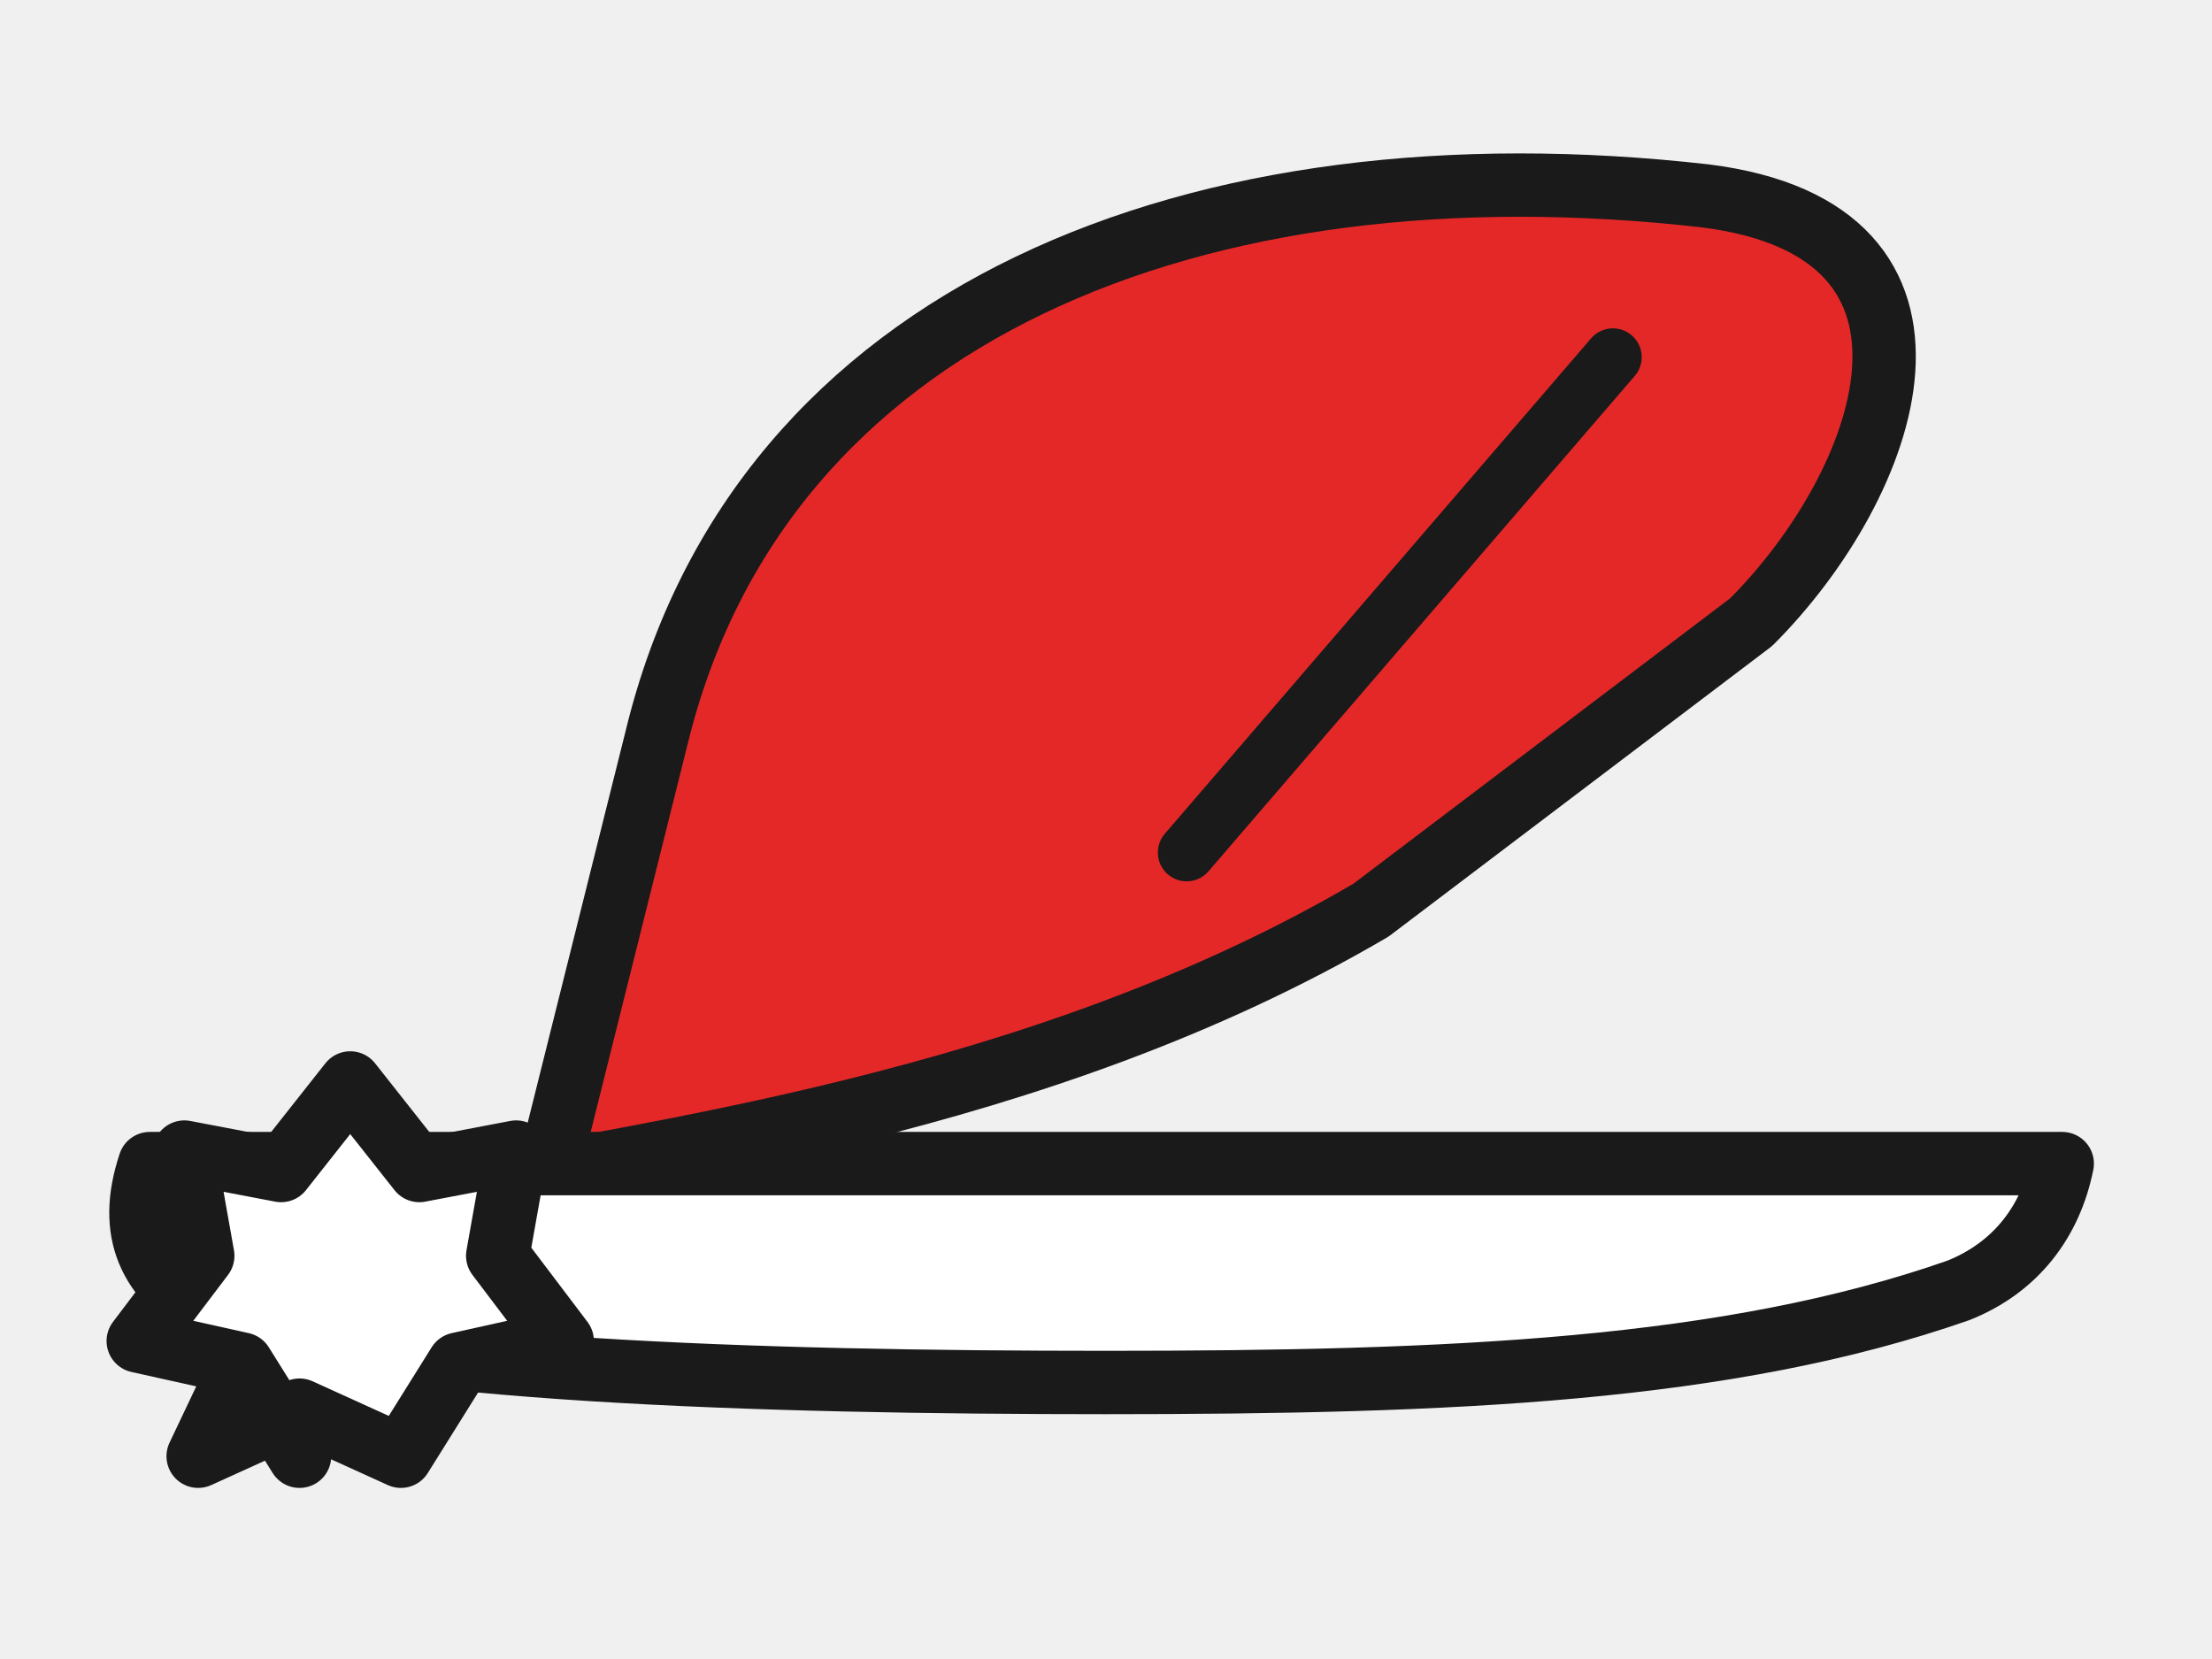
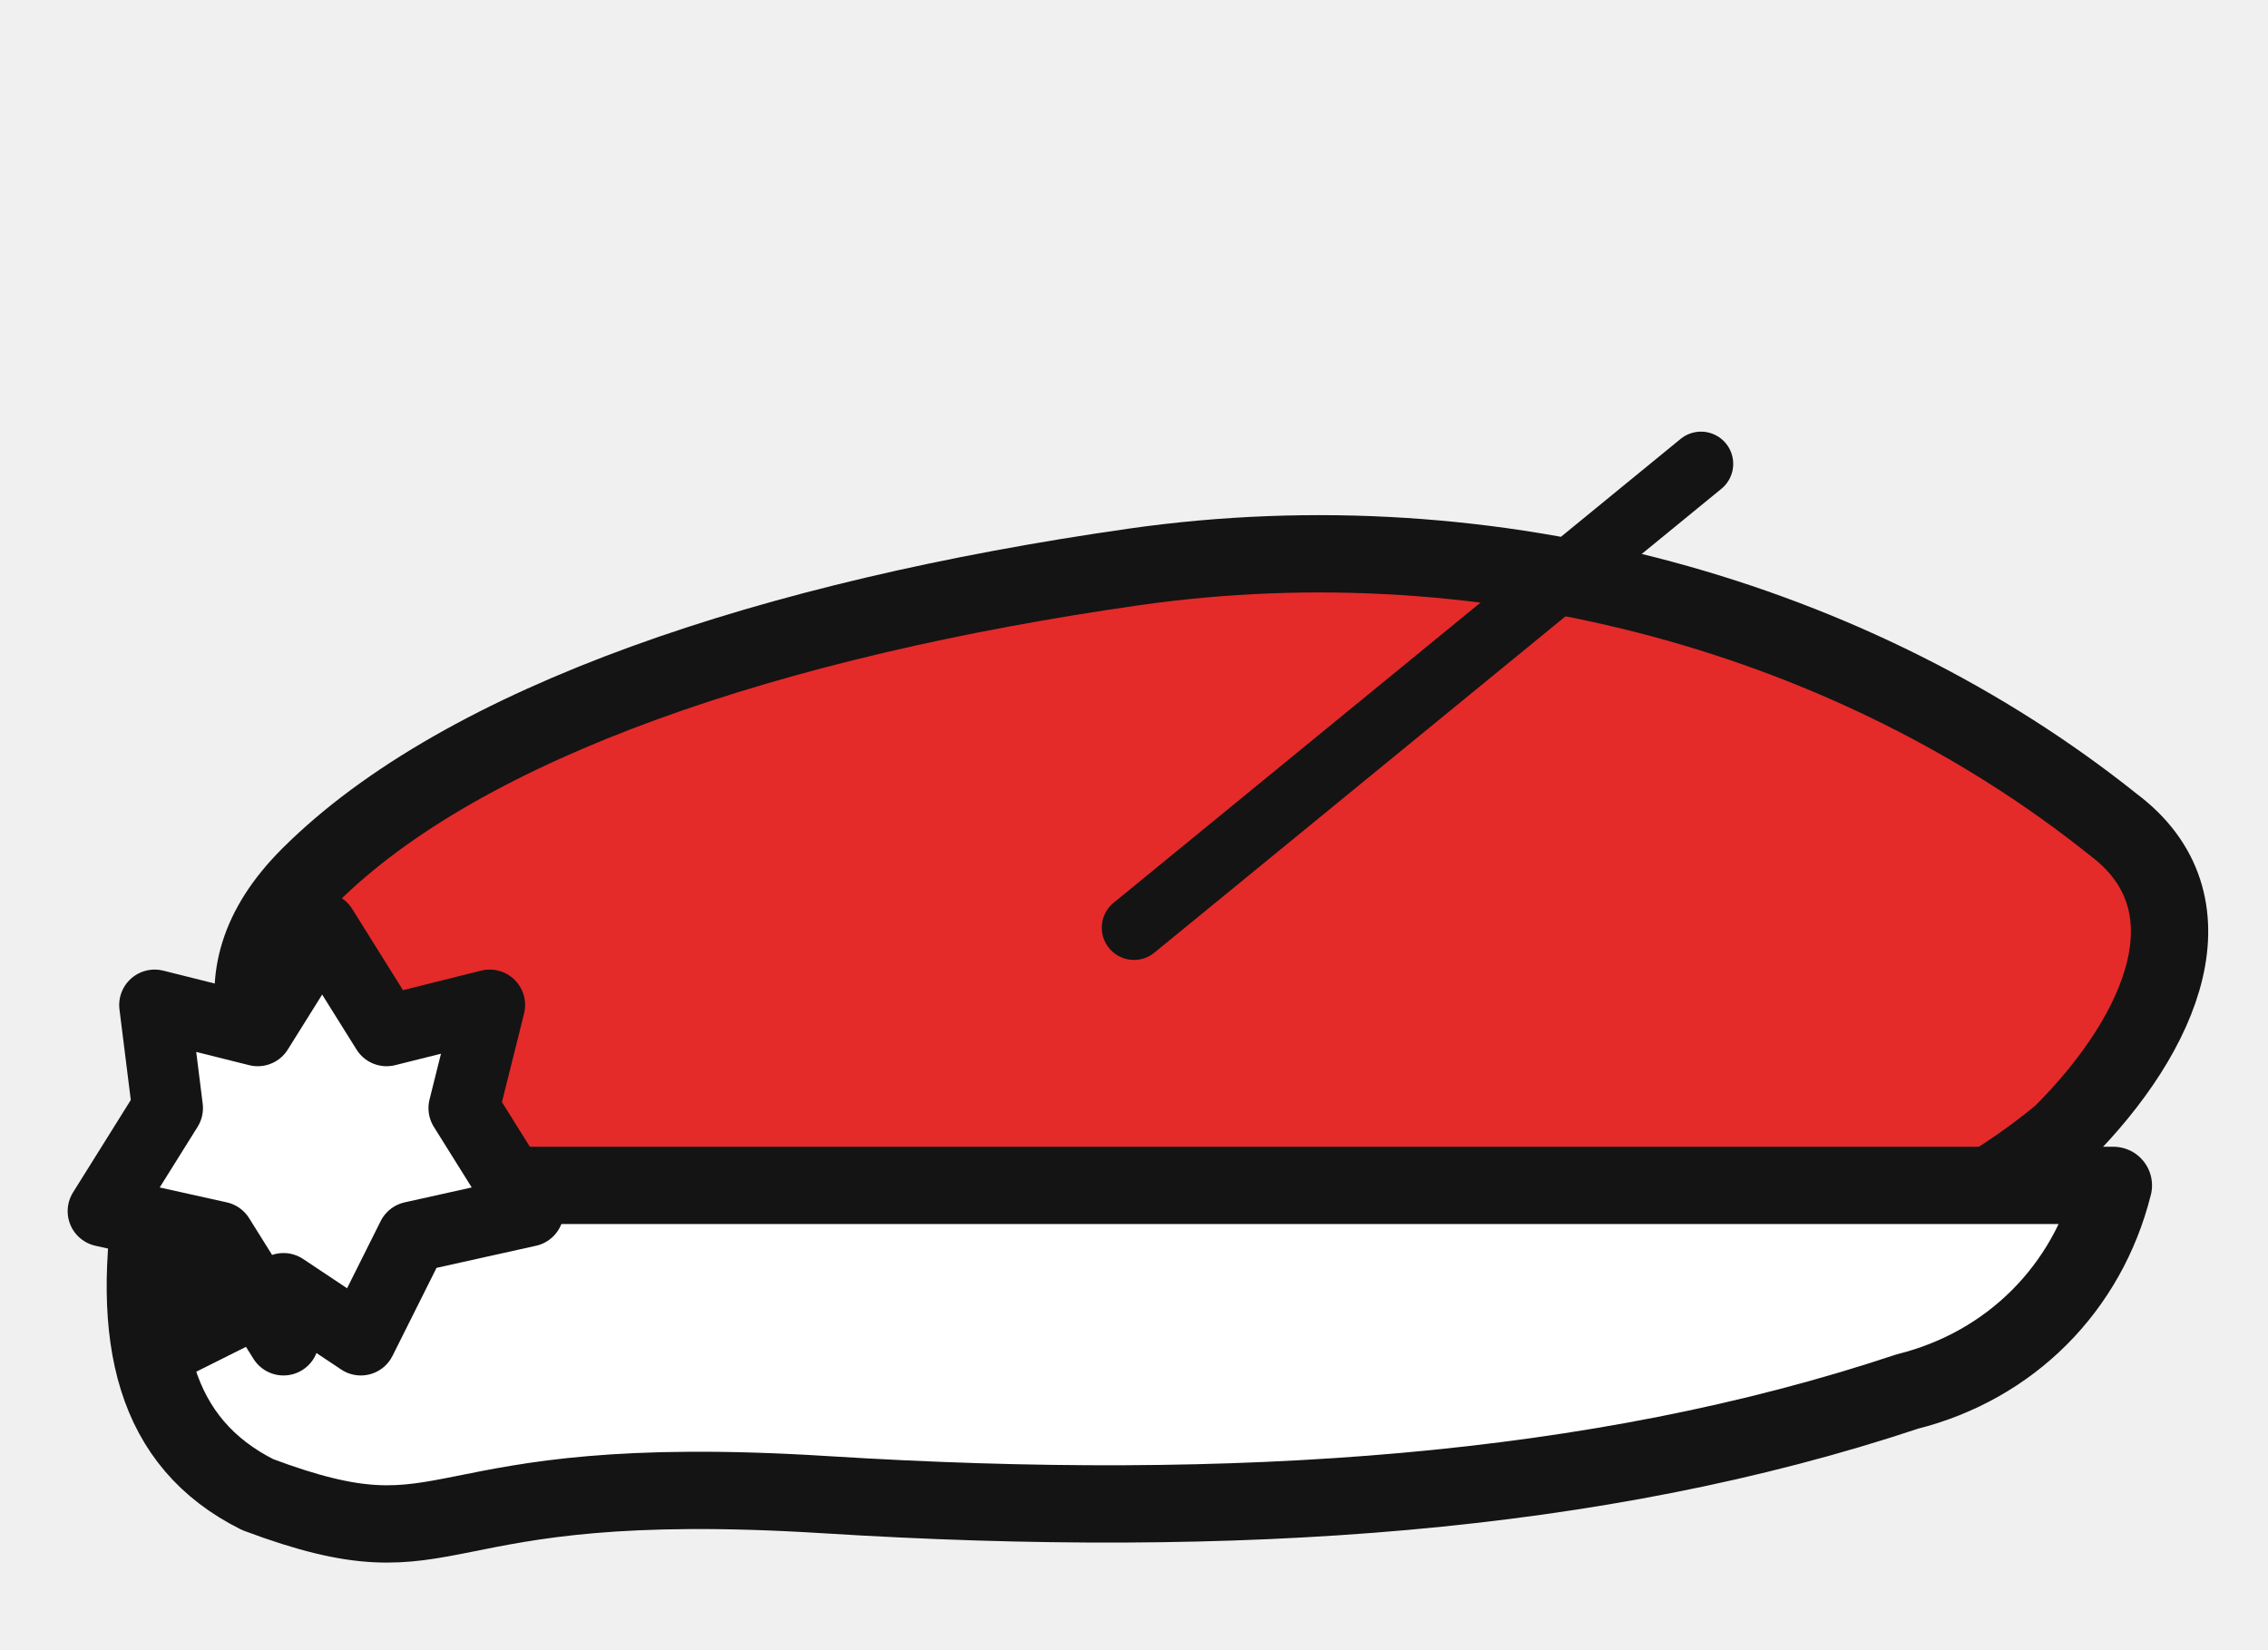
- <svg xmlns="http://www.w3.org/2000/svg" viewBox="0 0 96 72" aria-hidden="true">
-   <path fill="#e42828" stroke="#1a1a1a" stroke-width="2.75" stroke-linejoin="round" d="M24 50 28.5 32C33 13.5 52 6 74 8.5 86 10 82 21 76 27L59.5 39.5C45 48 28 50 18 52 13 53.5 10.5 56.5 12.5 60 15.5 55.5 19.5 51.5 24 50Z" />
-   <path fill="none" stroke="#1a1a1a" stroke-width="2.5" stroke-linecap="round" d="M70 15.5 51.5 37" />
-   <path fill="#fff" stroke="#1a1a1a" stroke-width="2.75" stroke-linejoin="round" d="M6.5 50.5h83c-.5 2.5-2 4.5-4.5 5.5-10 3.5-22 4-37 4S16.5 59.5 9 57c-2.5-1.5-3.5-3.5-2.5-6.5Z" />
-   <path fill="#fff" stroke="#1a1a1a" stroke-width="2.75" stroke-linejoin="round" d="M13 63.2 10.5 59.2 6 58.2 8.8 54.5 8 50 12.2 50.8 15.2 47 18.2 50.8 22.4 50 21.6 54.5 24.4 58.2 19.9 59.2 17.4 63.2 13 61.2 8.6 63.2 10.5 59.2Z" />
+ <svg xmlns="http://www.w3.org/2000/svg" viewBox="0 0 88 64" aria-hidden="true">
+   <path fill="#e52a2a" stroke="#141414" stroke-width="3" stroke-linejoin="round" d="M14 46C10 42 8 38 12 34c6-6 18-10 32-12 14-2 28 2 38 10 4 3 2 8-2 12-6 5-16 8-28 8-10 0-20-2-30-4-4-1-6-3-8-2Z" />
+   <path fill="none" stroke="#141414" stroke-width="2.5" stroke-linecap="round" d="M66 18 44 36" />
+   <path fill="#fff" stroke="#141414" stroke-width="3" stroke-linejoin="round" d="M6 46h76c-1 4-4 7-8 8-12 4-26 5-42 4S18 61 10 58c-4-2-5-6-4-12Z" />
+   <path fill="#fff" stroke="#141414" stroke-width="2.75" stroke-linejoin="round" d="M11 52 8.5 48 4 47 6.5 43 6 39 10 40 12.5 36 15 40 19 39 18 43 20.5 47 16 48 14 52 11 50 7 52 8.5 48Z" />
</svg>
